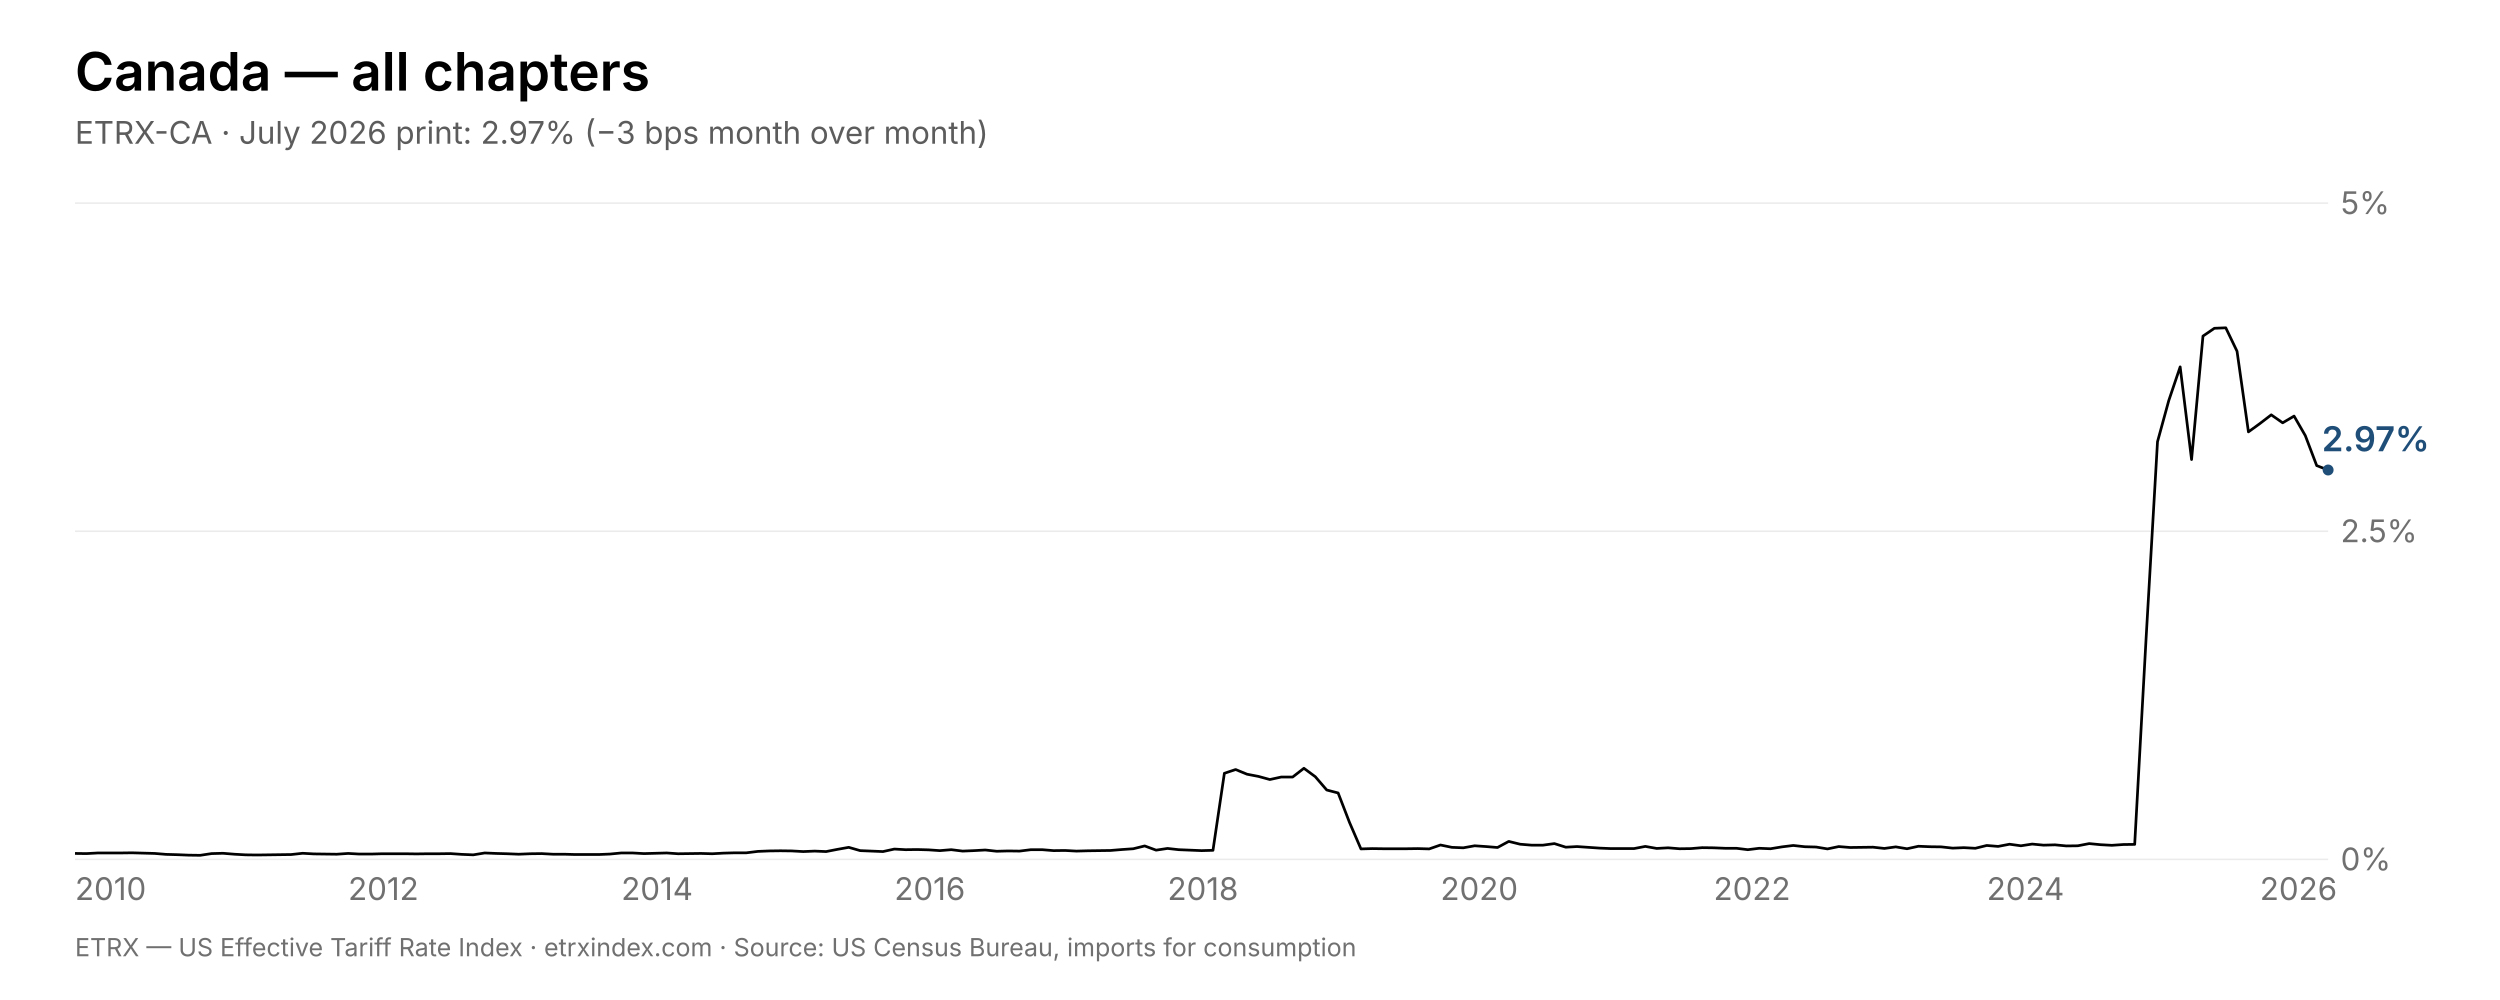
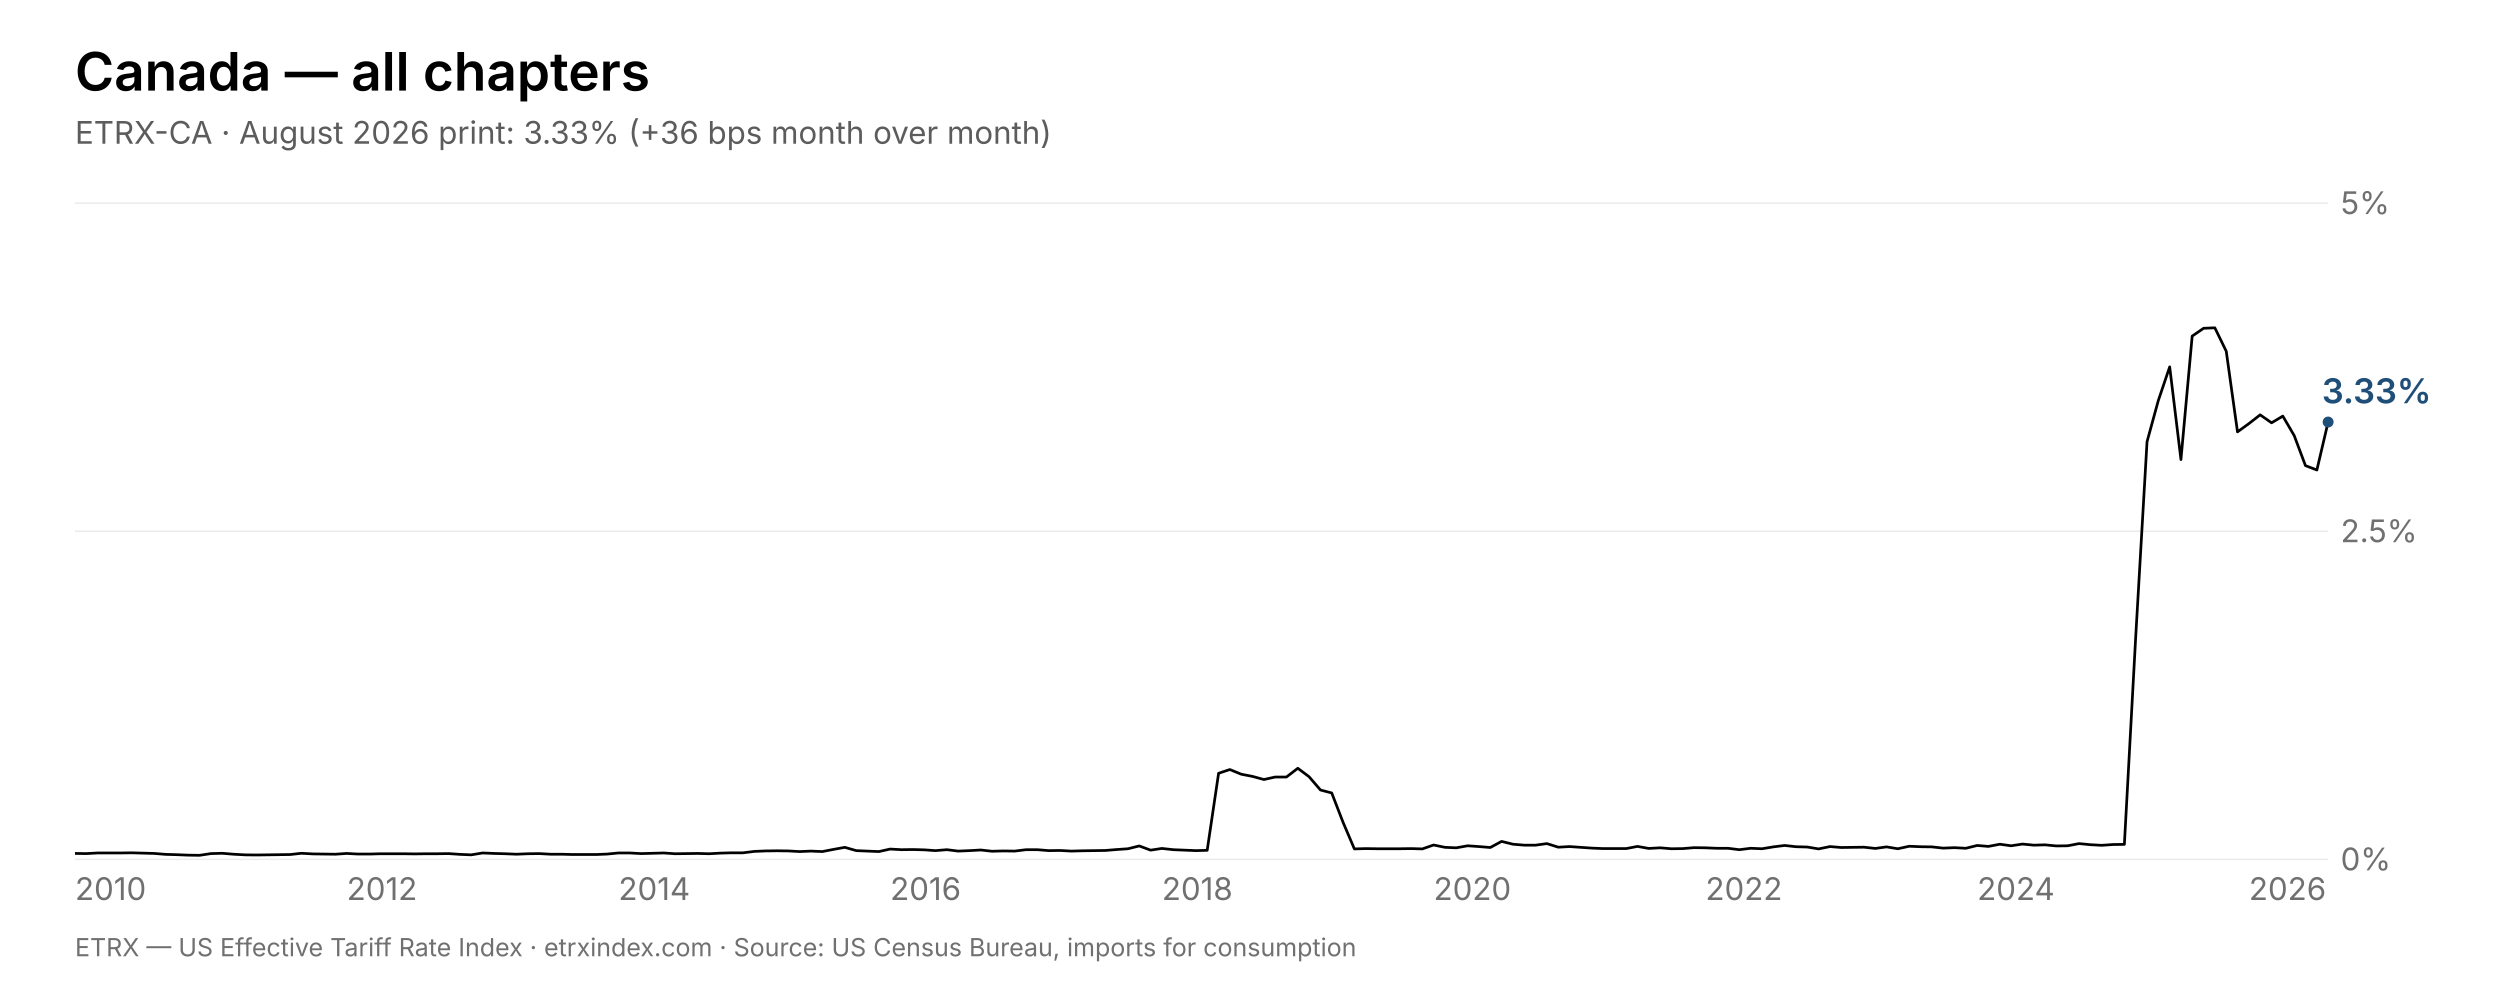
<svg xmlns="http://www.w3.org/2000/svg" viewBox="0 0 1600 640" width="1600" height="640" font-family="Inter, Helvetica, Arial, sans-serif">
  <rect width="1600" height="640" fill="#fff" />
  <text x="48" y="58" font-size="34" font-weight="600" fill="#000000">Canada — all chapters</text>
-   <text x="48" y="92" font-size="20" fill="rgba(0,0,0,0.64)">ETRX-CA · July 2026 print: 2.97% (−3 bps month over month)</text>
+   <text x="48" y="92" font-size="20" fill="rgba(0,0,0,0.64)">ETRX-CA · August 2026 print: 3.33% (+36 bps month over month)</text>
  <line x1="48" y1="550.0" x2="1490" y2="550.0" stroke="rgba(0,0,0,0.08)" stroke-width="1" />
  <text x="1498" y="557.0" font-size="20" fill="rgba(0,0,0,0.56)">0%</text>
  <line x1="48" y1="340.0" x2="1490" y2="340.0" stroke="rgba(0,0,0,0.08)" stroke-width="1" />
  <text x="1498" y="347.0" font-size="20" fill="rgba(0,0,0,0.56)">2.5%</text>
  <line x1="48" y1="130.0" x2="1490" y2="130.0" stroke="rgba(0,0,0,0.08)" stroke-width="1" />
  <text x="1498" y="137.0" font-size="20" fill="rgba(0,0,0,0.56)">5%</text>
  <text x="48.0" y="576" font-size="20" fill="rgba(0,0,0,0.56)">2010</text>
-   <text x="222.8" y="576" font-size="20" fill="rgba(0,0,0,0.56)">2012</text>
-   <text x="397.6" y="576" font-size="20" fill="rgba(0,0,0,0.56)">2014</text>
-   <text x="572.4" y="576" font-size="20" fill="rgba(0,0,0,0.56)">2016</text>
-   <text x="747.2" y="576" font-size="20" fill="rgba(0,0,0,0.56)">2018</text>
-   <text x="921.9" y="576" font-size="20" fill="rgba(0,0,0,0.56)">2020</text>
-   <text x="1096.7" y="576" font-size="20" fill="rgba(0,0,0,0.56)">2022</text>
-   <text x="1271.5" y="576" font-size="20" fill="rgba(0,0,0,0.56)">2024</text>
-   <text x="1446.3" y="576" font-size="20" fill="rgba(0,0,0,0.56)">2026</text>
-   <polyline points="48.0,546.2 55.3,546.3 62.6,545.9 69.8,545.9 77.1,545.9 84.4,545.8 91.7,546.0 99.0,546.2 106.3,546.8 113.5,547.0 120.8,547.3 128.1,547.4 135.4,546.3 142.7,546.1 150.0,546.7 157.2,547.1 164.5,547.2 171.8,547.1 179.1,547.0 186.4,546.9 193.7,546.1 200.9,546.5 208.2,546.6 215.5,546.7 222.8,546.2 230.1,546.6 237.4,546.6 244.6,546.4 251.9,546.4 259.2,546.4 266.5,546.5 273.8,546.4 281.1,546.4 288.3,546.3 295.6,546.8 302.9,547.1 310.2,545.9 317.5,546.2 324.7,546.4 332.0,546.7 339.3,546.4 346.6,546.3 353.9,546.7 361.2,546.7 368.4,546.9 375.7,546.9 383.0,546.9 390.3,546.6 397.6,545.9 404.9,545.9 412.1,546.3 419.4,546.1 426.7,545.9 434.0,546.4 441.3,546.3 448.6,546.2 455.8,546.4 463.1,546.0 470.4,545.8 477.7,545.8 485.0,544.9 492.3,544.6 499.5,544.5 506.8,544.6 514.1,545.0 521.4,544.7 528.7,545.0 535.9,543.6 543.2,542.3 550.5,544.4 557.8,544.7 565.1,545.0 572.4,543.4 579.6,543.8 586.9,543.7 594.2,543.9 601.5,544.4 608.8,543.8 616.1,544.7 623.3,544.4 630.6,544.0 637.9,544.8 645.2,544.6 652.5,544.7 659.8,543.8 667.0,543.8 674.3,544.4 681.6,544.3 688.9,544.7 696.2,544.5 703.5,544.4 710.7,544.3 718.0,543.7 725.3,543.2 732.6,541.4 739.9,544.1 747.2,543.0 754.4,543.8 761.7,544.1 769.0,544.4 776.3,544.2 783.6,494.9 790.8,492.5 798.1,495.5 805.4,496.9 812.7,498.9 820.0,497.3 827.3,497.3 834.5,491.7 841.8,497.1 849.1,505.6 856.4,507.5 863.7,526.4 871.0,543.3 878.2,543.1 885.5,543.2 892.8,543.2 900.1,543.2 907.4,543.1 914.7,543.3 921.9,540.8 929.2,542.3 936.5,542.6 943.8,541.3 951.1,541.8 958.4,542.4 965.6,538.5 972.9,540.3 980.2,540.9 987.5,540.9 994.8,539.9 1002.1,542.2 1009.3,541.8 1016.6,542.3 1023.9,542.8 1031.2,543.1 1038.5,543.1 1045.7,543.1 1053.0,541.7 1060.3,543.0 1067.6,542.6 1074.9,543.2 1082.2,543.1 1089.4,542.5 1096.7,542.6 1104.0,542.9 1111.3,542.9 1118.6,543.8 1125.9,542.9 1133.1,543.2 1140.4,542.0 1147.7,541.1 1155.0,541.9 1162.3,542.1 1169.6,543.3 1176.8,541.8 1184.1,542.4 1191.4,542.3 1198.7,542.2 1206.0,543.0 1213.3,542.0 1220.5,543.2 1227.8,541.6 1235.1,541.9 1242.4,542.0 1249.7,542.8 1256.9,542.5 1264.2,542.9 1271.5,541.1 1278.8,541.7 1286.1,540.3 1293.4,541.3 1300.6,540.2 1307.9,540.9 1315.2,540.7 1322.5,541.4 1329.8,541.3 1337.1,539.9 1344.3,540.6 1351.6,541.0 1358.9,540.5 1366.2,540.4 1373.5,408.5 1380.8,282.7 1388.0,256.4 1395.3,234.8 1402.6,294.1 1409.9,215.1 1417.2,210.1 1424.5,209.8 1431.7,224.8 1439.0,276.4 1446.3,271.1 1453.6,265.5 1460.9,270.6 1468.2,266.3 1475.4,278.8 1482.7,298.0 1490.0,300.8" fill="none" stroke="#000000" stroke-width="1.75" stroke-linejoin="round" />
-   <circle cx="1490.0" cy="300.8" r="3.5" fill="#1f4e79" />
-   <text x="1486.0" y="288.8" font-size="22" font-weight="600" fill="#1f4e79">2.97%</text>
+   <text x="221.9" y="576" font-size="20" fill="rgba(0,0,0,0.56)">2012</text>
+   <text x="395.8" y="576" font-size="20" fill="rgba(0,0,0,0.56)">2014</text>
+   <text x="569.7" y="576" font-size="20" fill="rgba(0,0,0,0.56)">2016</text>
+   <text x="743.6" y="576" font-size="20" fill="rgba(0,0,0,0.56)">2018</text>
+   <text x="917.5" y="576" font-size="20" fill="rgba(0,0,0,0.56)">2020</text>
+   <text x="1091.5" y="576" font-size="20" fill="rgba(0,0,0,0.56)">2022</text>
+   <text x="1265.4" y="576" font-size="20" fill="rgba(0,0,0,0.56)">2024</text>
+   <text x="1439.3" y="576" font-size="20" fill="rgba(0,0,0,0.56)">2026</text>
+   <polyline points="48.0,546.2 55.2,546.3 62.5,545.9 69.7,545.9 77.0,545.9 84.2,545.8 91.5,546.0 98.7,546.2 106.0,546.8 113.2,547.0 120.5,547.3 127.7,547.4 135.0,546.3 142.2,546.1 149.4,546.7 156.7,547.1 163.9,547.2 171.2,547.1 178.4,547.0 185.7,546.9 192.9,546.1 200.2,546.5 207.4,546.6 214.7,546.7 221.9,546.2 229.2,546.6 236.4,546.6 243.6,546.4 250.9,546.4 258.1,546.4 265.4,546.5 272.6,546.4 279.9,546.4 287.1,546.3 294.4,546.8 301.6,547.1 308.9,545.9 316.1,546.2 323.4,546.4 330.6,546.7 337.8,546.4 345.1,546.3 352.3,546.7 359.6,546.7 366.8,546.9 374.1,546.9 381.3,546.9 388.6,546.6 395.8,545.9 403.1,545.9 410.3,546.3 417.6,546.1 424.8,545.9 432.1,546.4 439.3,546.3 446.5,546.2 453.8,546.4 461.0,546.0 468.3,545.8 475.5,545.8 482.8,544.9 490.0,544.6 497.3,544.5 504.5,544.6 511.8,545.0 519.0,544.7 526.3,545.0 533.5,543.6 540.7,542.3 548.0,544.4 555.2,544.7 562.5,545.0 569.7,543.4 577.0,543.8 584.2,543.7 591.5,543.9 598.7,544.4 606.0,543.8 613.2,544.7 620.5,544.4 627.7,544.0 634.9,544.8 642.2,544.6 649.4,544.7 656.7,543.8 663.9,543.8 671.2,544.4 678.4,544.3 685.7,544.7 692.9,544.5 700.2,544.4 707.4,544.3 714.7,543.7 721.9,543.2 729.1,541.4 736.4,544.1 743.6,543.0 750.9,543.8 758.1,544.1 765.4,544.4 772.6,544.2 779.9,494.9 787.1,492.5 794.4,495.5 801.6,496.9 808.9,498.9 816.1,497.3 823.3,497.3 830.6,491.7 837.8,497.1 845.1,505.6 852.3,507.5 859.6,526.4 866.8,543.3 874.1,543.1 881.3,543.2 888.6,543.2 895.8,543.2 903.1,543.1 910.3,543.3 917.5,540.8 924.8,542.3 932.0,542.6 939.3,541.3 946.5,541.8 953.8,542.4 961.0,538.5 968.3,540.3 975.5,540.9 982.8,540.9 990.0,539.9 997.3,542.2 1004.5,541.8 1011.7,542.3 1019.0,542.8 1026.2,543.1 1033.5,543.1 1040.7,543.1 1048.0,541.7 1055.2,543.0 1062.5,542.6 1069.7,543.2 1077.0,543.1 1084.2,542.5 1091.5,542.6 1098.7,542.9 1105.9,542.9 1113.2,543.8 1120.4,542.9 1127.7,543.2 1134.9,542.0 1142.2,541.1 1149.4,541.9 1156.7,542.1 1163.9,543.3 1171.2,541.8 1178.4,542.4 1185.7,542.3 1192.9,542.2 1200.2,543.0 1207.4,542.0 1214.6,543.2 1221.9,541.6 1229.1,541.9 1236.4,542.0 1243.6,542.8 1250.9,542.5 1258.1,542.9 1265.4,541.1 1272.6,541.7 1279.9,540.3 1287.1,541.3 1294.4,540.2 1301.6,540.9 1308.8,540.7 1316.1,541.4 1323.3,541.3 1330.6,539.9 1337.8,540.6 1345.1,541.0 1352.3,540.5 1359.6,540.4 1366.8,408.5 1374.1,282.7 1381.3,256.4 1388.6,234.8 1395.8,294.1 1403.0,215.1 1410.3,210.1 1417.5,209.8 1424.8,224.8 1432.0,276.4 1439.3,271.1 1446.5,265.5 1453.8,270.6 1461.0,266.3 1468.3,278.8 1475.5,298.0 1482.8,300.8 1490.0,270.1" fill="none" stroke="#000000" stroke-width="1.75" stroke-linejoin="round" />
+   <circle cx="1490.0" cy="270.1" r="3.5" fill="#1f4e79" />
+   <text x="1486.0" y="258.1" font-size="22" font-weight="600" fill="#1f4e79">3.33%</text>
  <text x="48" y="612" font-size="16" fill="rgba(0,0,0,0.56)">ETRX — US Effective Tariff Rate Index · etrxindex.com · Source: US Census Bureau, imports for consumption</text>
</svg>
